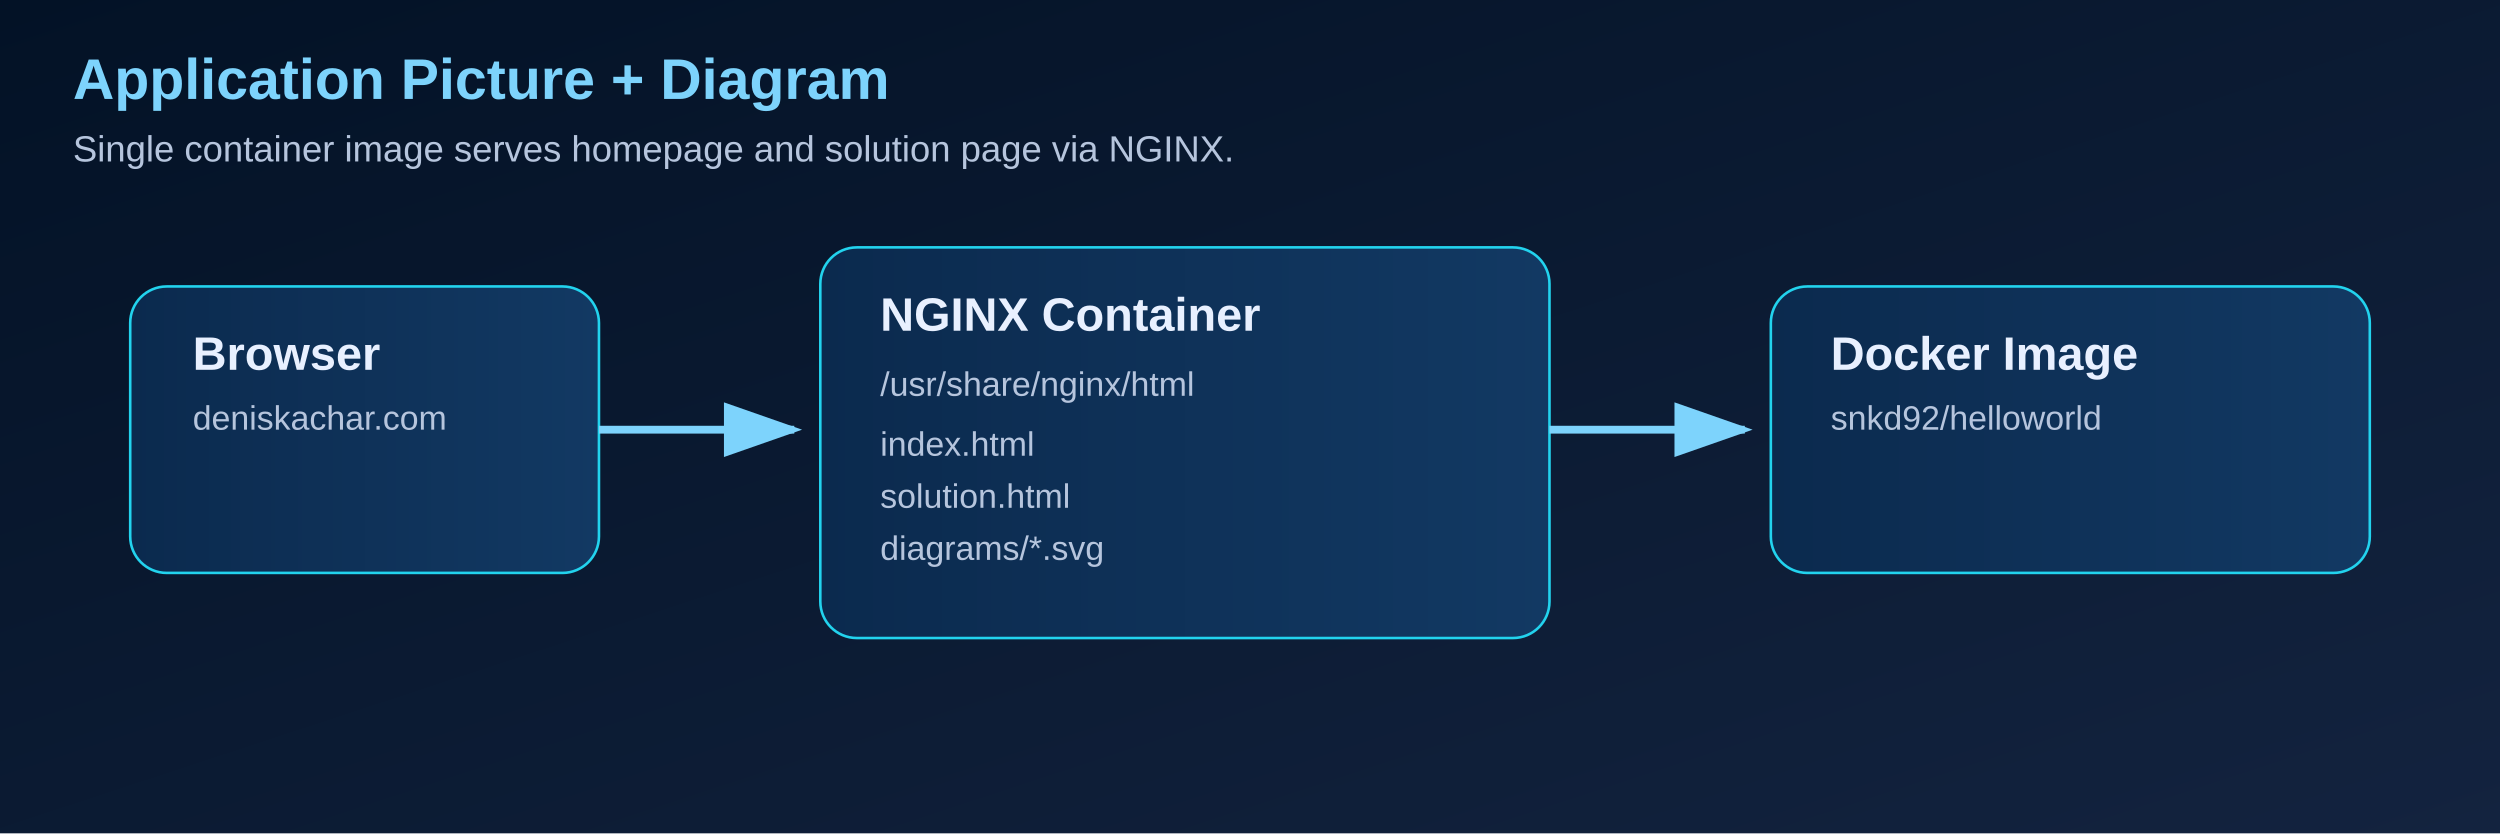
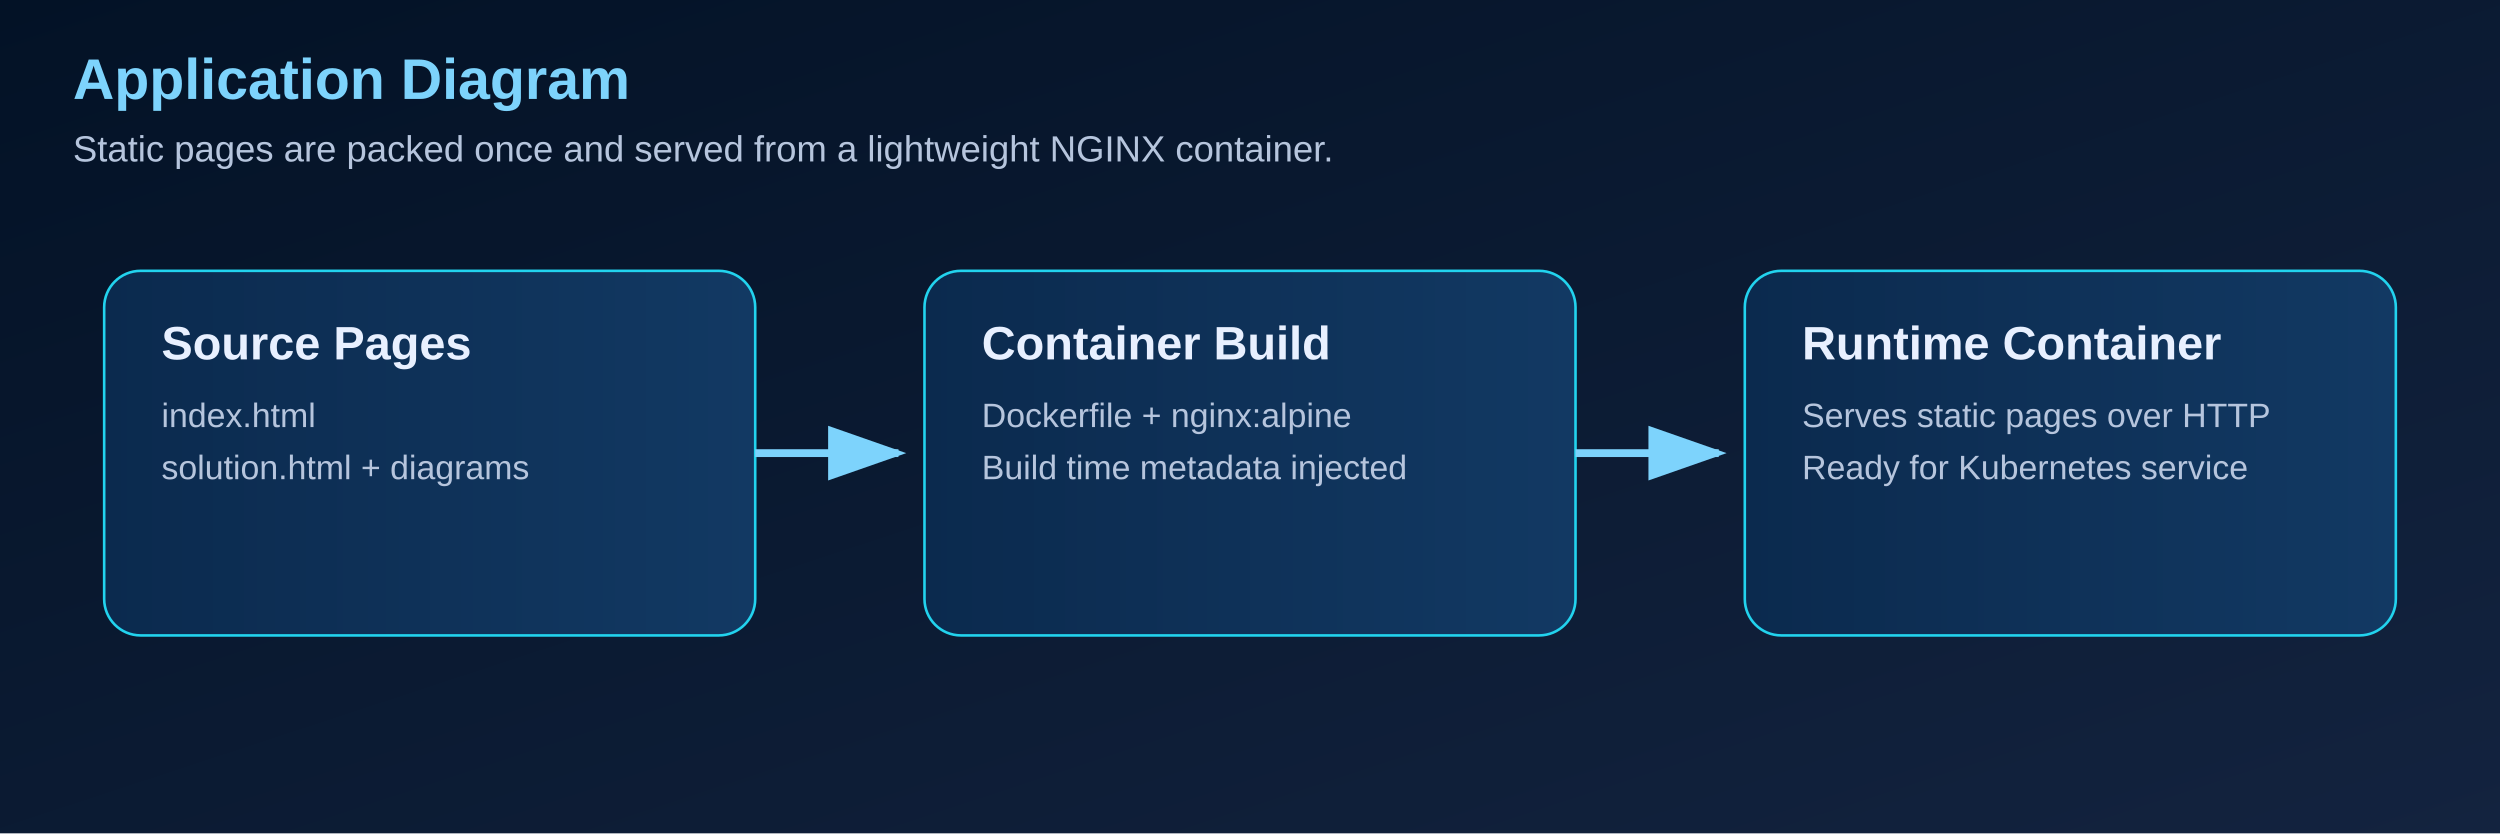
<svg xmlns="http://www.w3.org/2000/svg" viewBox="0 0 960 320" role="img" aria-label="Application architecture">
  <defs>
-     <linearGradient id="bg" x1="0" x2="1" y1="0" y2="1">
+     <linearGradient id="bg" x1="0" y1="0" x2="1" y2="1">
      <stop offset="0" stop-color="#031226" />
      <stop offset="1" stop-color="#13233f" />
    </linearGradient>
-     <linearGradient id="box" x1="0" x2="1" y1="0" y2="0">
+     <linearGradient id="box" x1="0" y1="0" x2="1" y2="0">
      <stop offset="0" stop-color="#0b2a4e" />
      <stop offset="1" stop-color="#123963" />
    </linearGradient>
    <marker id="arrow" markerWidth="10" markerHeight="7" refX="9" refY="3.5" orient="auto">
      <polygon points="0 0, 10 3.5, 0 7" fill="#7dd3fc" />
    </marker>
  </defs>
  <rect width="960" height="320" fill="url(#bg)" />
-   <text x="28" y="38" fill="#7dd3fc" font-family="Manrope, Arial" font-size="22" font-weight="700">Application Picture + Diagram</text>
-   <text x="28" y="62" fill="#b6c5dd" font-family="Manrope, Arial" font-size="14">Single container image serves homepage and solution page via NGINX.</text>
-   <rect x="50" y="110" width="180" height="110" rx="14" fill="url(#box)" stroke="#22d3ee" />
-   <text x="74" y="142" fill="#e8f0ff" font-size="18" font-family="Manrope, Arial" font-weight="700">Browser</text>
-   <text x="74" y="165" fill="#b6c5dd" font-size="13" font-family="Manrope, Arial">deniskachar.com</text>
-   <rect x="315" y="95" width="280" height="150" rx="14" fill="url(#box)" stroke="#22d3ee" />
-   <text x="338" y="127" fill="#e8f0ff" font-size="18" font-family="Manrope, Arial" font-weight="700">NGINX Container</text>
-   <text x="338" y="152" fill="#b6c5dd" font-size="13" font-family="Manrope, Arial">/usr/share/nginx/html</text>
-   <text x="338" y="175" fill="#b6c5dd" font-size="13" font-family="Manrope, Arial">index.html</text>
-   <text x="338" y="195" fill="#b6c5dd" font-size="13" font-family="Manrope, Arial">solution.html</text>
-   <text x="338" y="215" fill="#b6c5dd" font-size="13" font-family="Manrope, Arial">diagrams/*.svg</text>
-   <rect x="680" y="110" width="230" height="110" rx="14" fill="url(#box)" stroke="#22d3ee" />
-   <text x="703" y="142" fill="#e8f0ff" font-size="18" font-family="Manrope, Arial" font-weight="700">Docker Image</text>
-   <text x="703" y="165" fill="#b6c5dd" font-size="13" font-family="Manrope, Arial">snkd92/helloworld</text>
-   <line x1="230" y1="165" x2="305" y2="165" stroke="#7dd3fc" stroke-width="3" marker-end="url(#arrow)" />
-   <line x1="595" y1="165" x2="670" y2="165" stroke="#7dd3fc" stroke-width="3" marker-end="url(#arrow)" />
+   <text x="28" y="38" fill="#7dd3fc" font-family="Manrope, Arial, sans-serif" font-size="22" font-weight="700">Application Diagram</text>
+   <text x="28" y="62" fill="#b6c5dd" font-family="Manrope, Arial, sans-serif" font-size="14">Static pages are packed once and served from a lightweight NGINX container.</text>
+   <rect x="40" y="104" width="250" height="140" rx="14" fill="url(#box)" stroke="#22d3ee" />
+   <text x="62" y="138" fill="#e8f0ff" font-family="Manrope, Arial, sans-serif" font-size="18" font-weight="700">Source Pages</text>
+   <text x="62" y="164" fill="#b6c5dd" font-family="Manrope, Arial, sans-serif" font-size="13">index.html</text>
+   <text x="62" y="184" fill="#b6c5dd" font-family="Manrope, Arial, sans-serif" font-size="13">solution.html + diagrams</text>
+   <rect x="355" y="104" width="250" height="140" rx="14" fill="url(#box)" stroke="#22d3ee" />
+   <text x="377" y="138" fill="#e8f0ff" font-family="Manrope, Arial, sans-serif" font-size="18" font-weight="700">Container Build</text>
+   <text x="377" y="164" fill="#b6c5dd" font-family="Manrope, Arial, sans-serif" font-size="13">Dockerfile + nginx:alpine</text>
+   <text x="377" y="184" fill="#b6c5dd" font-family="Manrope, Arial, sans-serif" font-size="13">Build time metadata injected</text>
+   <rect x="670" y="104" width="250" height="140" rx="14" fill="url(#box)" stroke="#22d3ee" />
+   <text x="692" y="138" fill="#e8f0ff" font-family="Manrope, Arial, sans-serif" font-size="18" font-weight="700">Runtime Container</text>
+   <text x="692" y="164" fill="#b6c5dd" font-family="Manrope, Arial, sans-serif" font-size="13">Serves static pages over HTTP</text>
+   <text x="692" y="184" fill="#b6c5dd" font-family="Manrope, Arial, sans-serif" font-size="13">Ready for Kubernetes service</text>
+   <line x1="290" y1="174" x2="345" y2="174" stroke="#7dd3fc" stroke-width="3" marker-end="url(#arrow)" />
+   <line x1="605" y1="174" x2="660" y2="174" stroke="#7dd3fc" stroke-width="3" marker-end="url(#arrow)" />
</svg>
